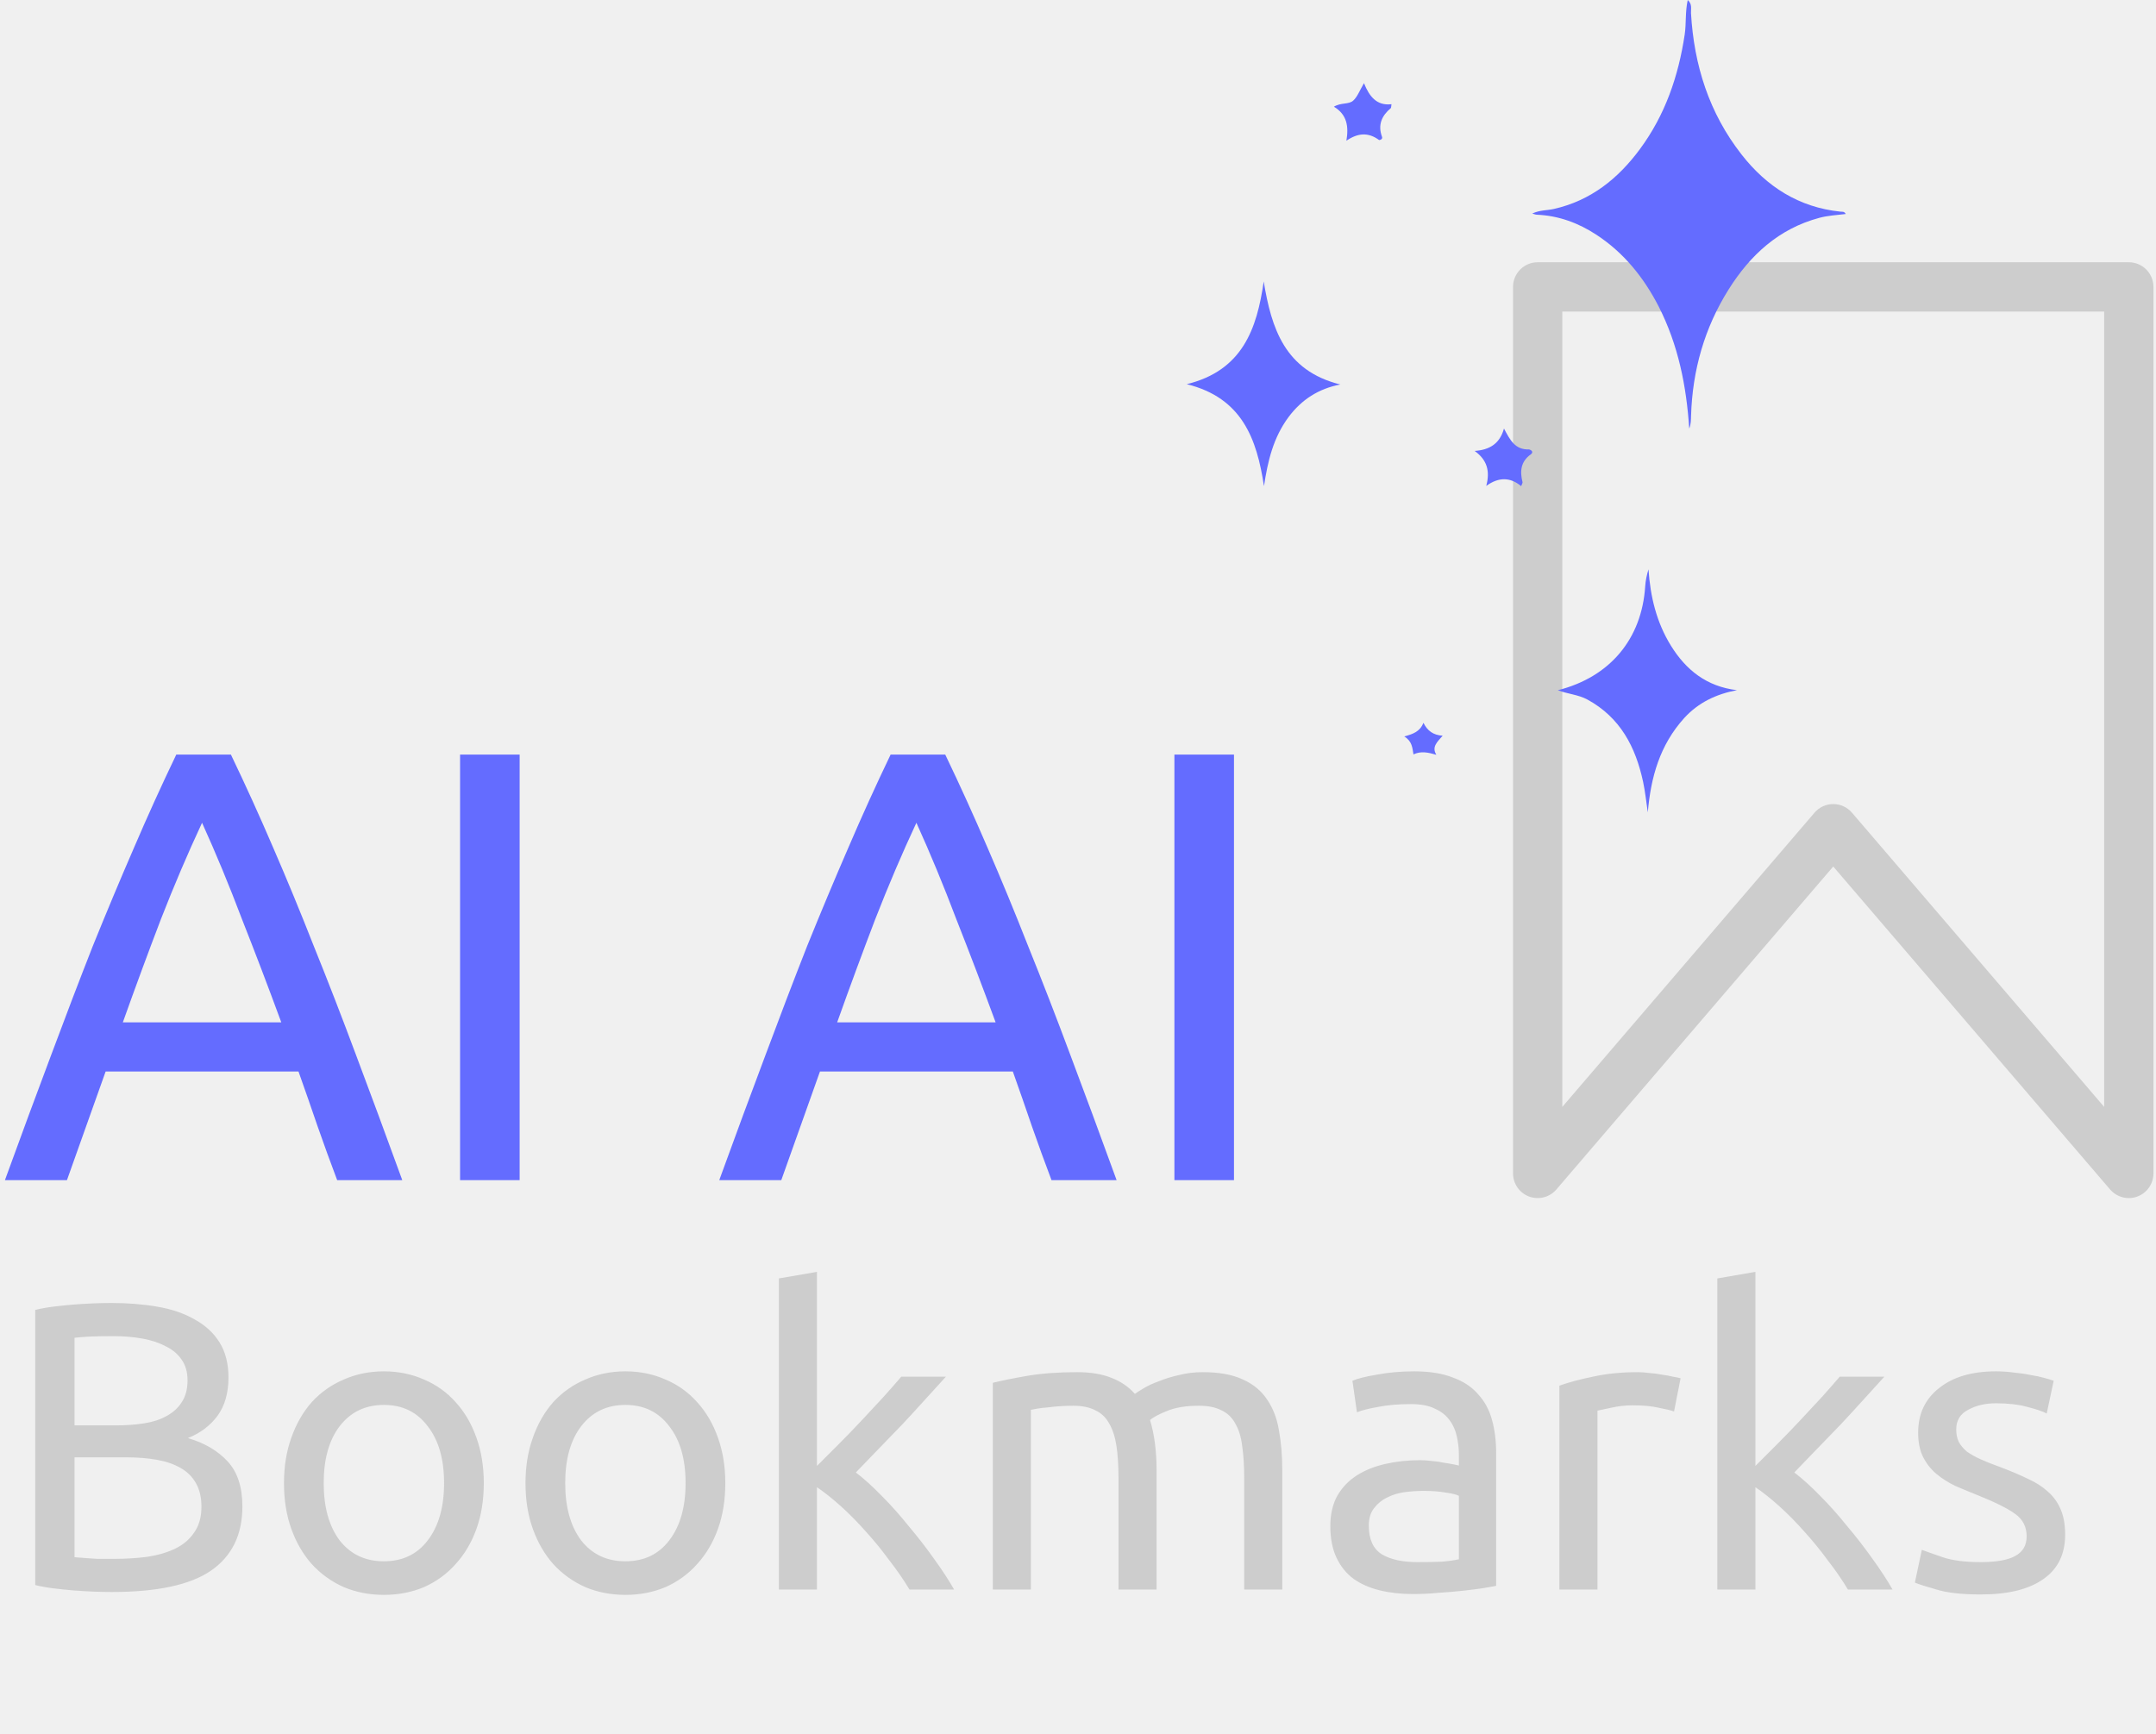
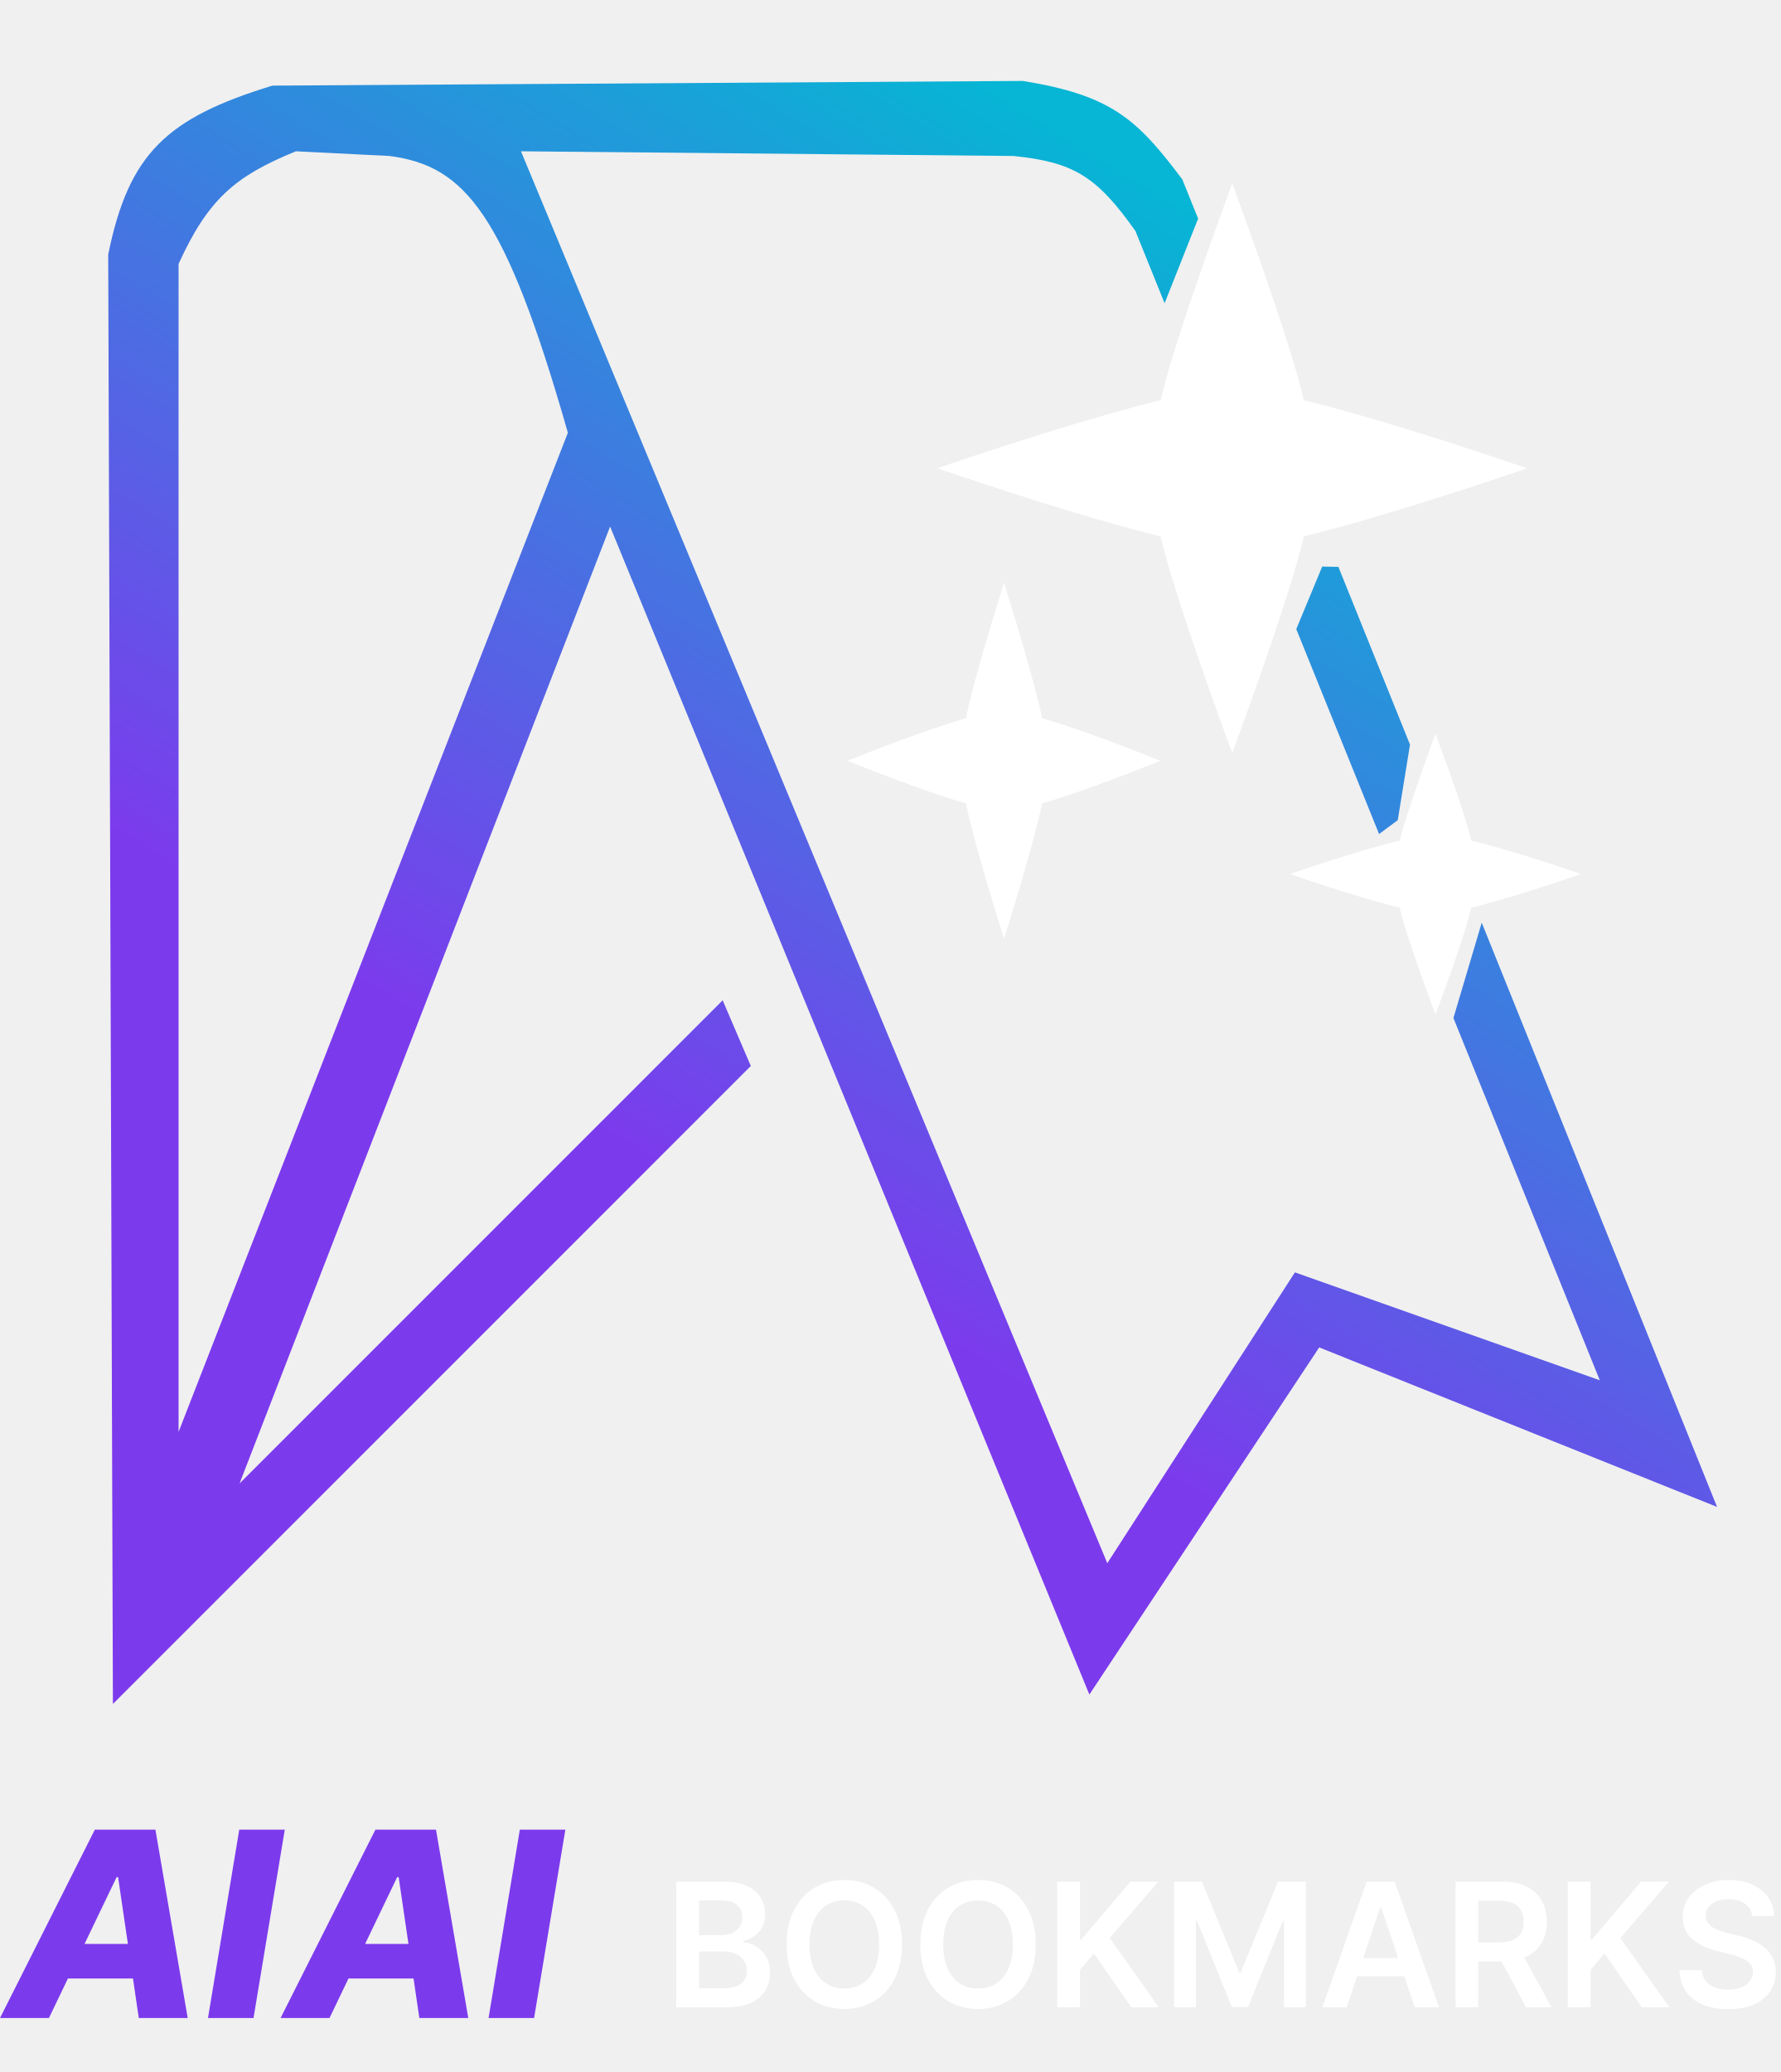
- <svg xmlns="http://www.w3.org/2000/svg" width="337" height="271" viewBox="0 0 337 271" fill="none">
-   <g clip-path="url(#clip0_304_187)">
-     <path d="M52.704 184.5C51.616 181.62 50.592 178.804 49.632 176.052C48.672 173.236 47.68 170.388 46.656 167.508H16.512L10.464 184.5H0.768C3.328 177.46 5.728 170.964 7.968 165.012C10.208 158.996 12.384 153.3 14.496 147.924C16.672 142.548 18.816 137.428 20.928 132.564C23.04 127.636 25.248 122.772 27.552 117.972H36.096C38.4 122.772 40.608 127.636 42.72 132.564C44.832 137.428 46.944 142.548 49.056 147.924C51.232 153.3 53.44 158.996 55.68 165.012C57.92 170.964 60.32 177.46 62.88 184.5H52.704ZM43.968 159.828C41.92 154.26 39.872 148.884 37.824 143.7C35.84 138.452 33.76 133.428 31.584 128.628C29.344 133.428 27.2 138.452 25.152 143.7C23.168 148.884 21.184 154.26 19.2 159.828H43.968ZM71.912 117.972H81.224V184.5H71.912V117.972ZM164.36 184.5C163.272 181.62 162.248 178.804 161.288 176.052C160.328 173.236 159.336 170.388 158.312 167.508H128.168L122.12 184.5H112.424C114.984 177.46 117.384 170.964 119.624 165.012C121.864 158.996 124.04 153.3 126.152 147.924C128.328 142.548 130.472 137.428 132.584 132.564C134.696 127.636 136.904 122.772 139.208 117.972H147.752C150.056 122.772 152.264 127.636 154.376 132.564C156.488 137.428 158.6 142.548 160.712 147.924C162.888 153.3 165.096 158.996 167.336 165.012C169.576 170.964 171.976 177.46 174.536 184.5H164.36ZM155.624 159.828C153.576 154.26 151.528 148.884 149.48 143.7C147.496 138.452 145.416 133.428 143.24 128.628C141 133.428 138.856 138.452 136.808 143.7C134.824 148.884 132.84 154.26 130.856 159.828H155.624ZM183.569 117.972H192.881V184.5H183.569V117.972Z" fill="#646CFF" />
-     <path d="M17.472 248.884C16.576 248.884 15.595 248.863 14.528 248.82C13.504 248.777 12.459 248.713 11.392 248.628C10.368 248.543 9.344 248.436 8.32 248.308C7.296 248.18 6.357 248.009 5.504 247.796V204.788C6.357 204.575 7.296 204.404 8.32 204.276C9.344 204.148 10.368 204.041 11.392 203.956C12.459 203.871 13.504 203.807 14.528 203.764C15.552 203.721 16.512 203.7 17.408 203.7C19.968 203.7 22.357 203.892 24.576 204.276C26.837 204.66 28.779 205.321 30.4 206.26C32.064 207.156 33.365 208.351 34.304 209.844C35.243 211.337 35.712 213.172 35.712 215.348C35.712 217.78 35.136 219.785 33.984 221.364C32.832 222.9 31.296 224.052 29.376 224.82C31.979 225.588 34.048 226.804 35.584 228.468C37.12 230.132 37.888 232.479 37.888 235.508C37.888 239.945 36.245 243.295 32.96 245.556C29.717 247.775 24.555 248.884 17.472 248.884ZM11.648 227.828V243.444C12.117 243.487 12.672 243.529 13.312 243.572C13.867 243.615 14.507 243.657 15.232 243.7C16 243.7 16.875 243.7 17.856 243.7C19.691 243.7 21.419 243.593 23.04 243.38C24.704 243.124 26.155 242.697 27.392 242.1C28.629 241.503 29.611 240.671 30.336 239.604C31.104 238.537 31.488 237.193 31.488 235.572C31.488 234.121 31.211 232.905 30.656 231.924C30.101 230.9 29.291 230.089 28.224 229.492C27.2 228.895 25.963 228.468 24.512 228.212C23.061 227.956 21.44 227.828 19.648 227.828H11.648ZM11.648 222.836H18.176C19.712 222.836 21.163 222.729 22.528 222.516C23.893 222.303 25.067 221.919 26.048 221.364C27.072 220.809 27.861 220.084 28.416 219.188C29.013 218.292 29.312 217.161 29.312 215.796C29.312 214.516 29.013 213.449 28.416 212.596C27.819 211.7 26.987 210.996 25.92 210.484C24.896 209.929 23.68 209.524 22.272 209.268C20.864 209.012 19.371 208.884 17.792 208.884C16.213 208.884 14.976 208.905 14.08 208.948C13.184 208.991 12.373 209.055 11.648 209.14V222.836ZM75.621 231.86C75.621 234.505 75.237 236.895 74.469 239.028C73.701 241.161 72.613 242.996 71.205 244.532C69.84 246.068 68.197 247.263 66.277 248.116C64.357 248.927 62.266 249.332 60.005 249.332C57.744 249.332 55.653 248.927 53.733 248.116C51.813 247.263 50.149 246.068 48.741 244.532C47.376 242.996 46.309 241.161 45.541 239.028C44.773 236.895 44.389 234.505 44.389 231.86C44.389 229.257 44.773 226.889 45.541 224.756C46.309 222.58 47.376 220.724 48.741 219.188C50.149 217.652 51.813 216.479 53.733 215.668C55.653 214.815 57.744 214.388 60.005 214.388C62.266 214.388 64.357 214.815 66.277 215.668C68.197 216.479 69.84 217.652 71.205 219.188C72.613 220.724 73.701 222.58 74.469 224.756C75.237 226.889 75.621 229.257 75.621 231.86ZM69.413 231.86C69.413 228.105 68.56 225.14 66.853 222.964C65.189 220.745 62.906 219.636 60.005 219.636C57.104 219.636 54.8 220.745 53.093 222.964C51.429 225.14 50.597 228.105 50.597 231.86C50.597 235.615 51.429 238.601 53.093 240.82C54.8 242.996 57.104 244.084 60.005 244.084C62.906 244.084 65.189 242.996 66.853 240.82C68.56 238.601 69.413 235.615 69.413 231.86ZM113.371 231.86C113.371 234.505 112.987 236.895 112.219 239.028C111.451 241.161 110.363 242.996 108.955 244.532C107.59 246.068 105.947 247.263 104.027 248.116C102.107 248.927 100.016 249.332 97.755 249.332C95.494 249.332 93.403 248.927 91.483 248.116C89.563 247.263 87.899 246.068 86.491 244.532C85.126 242.996 84.059 241.161 83.291 239.028C82.523 236.895 82.139 234.505 82.139 231.86C82.139 229.257 82.523 226.889 83.291 224.756C84.059 222.58 85.126 220.724 86.491 219.188C87.899 217.652 89.563 216.479 91.483 215.668C93.403 214.815 95.494 214.388 97.755 214.388C100.016 214.388 102.107 214.815 104.027 215.668C105.947 216.479 107.59 217.652 108.955 219.188C110.363 220.724 111.451 222.58 112.219 224.756C112.987 226.889 113.371 229.257 113.371 231.86ZM107.163 231.86C107.163 228.105 106.31 225.14 104.603 222.964C102.939 220.745 100.656 219.636 97.755 219.636C94.854 219.636 92.55 220.745 90.843 222.964C89.179 225.14 88.347 228.105 88.347 231.86C88.347 235.615 89.179 238.601 90.843 240.82C92.55 242.996 94.854 244.084 97.755 244.084C100.656 244.084 102.939 242.996 104.603 240.82C106.31 238.601 107.163 235.615 107.163 231.86ZM133.777 230.196C135.057 231.177 136.401 232.393 137.809 233.844C139.26 235.295 140.668 236.873 142.033 238.58C143.441 240.244 144.764 241.951 146.001 243.7C147.238 245.407 148.284 247.007 149.137 248.5H142.161C141.265 247.007 140.22 245.492 139.025 243.956C137.873 242.377 136.657 240.884 135.377 239.476C134.097 238.025 132.796 236.703 131.473 235.508C130.15 234.313 128.892 233.311 127.697 232.5V248.5H121.745V199.86L127.697 198.836V229.172C128.721 228.148 129.852 227.017 131.089 225.78C132.326 224.543 133.542 223.284 134.737 222.004C135.932 220.724 137.062 219.508 138.129 218.356C139.196 217.161 140.113 216.116 140.881 215.22H147.857C146.876 216.287 145.809 217.46 144.657 218.74C143.505 220.02 142.31 221.321 141.073 222.644C139.836 223.924 138.577 225.225 137.297 226.548C136.06 227.828 134.886 229.044 133.777 230.196ZM155.183 216.18C156.548 215.839 158.34 215.476 160.559 215.092C162.82 214.708 165.423 214.516 168.367 214.516C170.5 214.516 172.292 214.815 173.743 215.412C175.193 215.967 176.409 216.799 177.391 217.908C177.689 217.695 178.159 217.396 178.799 217.012C179.439 216.628 180.228 216.265 181.167 215.924C182.105 215.54 183.151 215.22 184.303 214.964C185.455 214.665 186.692 214.516 188.015 214.516C190.575 214.516 192.665 214.9 194.287 215.668C195.908 216.393 197.167 217.439 198.063 218.804C199.001 220.169 199.62 221.791 199.919 223.668C200.26 225.545 200.431 227.593 200.431 229.812V248.5H194.479V231.092C194.479 229.129 194.372 227.444 194.159 226.036C193.988 224.628 193.625 223.455 193.071 222.516C192.559 221.577 191.833 220.895 190.895 220.468C189.999 219.999 188.825 219.764 187.375 219.764C185.369 219.764 183.705 220.041 182.382 220.596C181.103 221.108 180.228 221.577 179.759 222.004C180.1 223.113 180.356 224.329 180.527 225.652C180.697 226.975 180.783 228.361 180.783 229.812V248.5H174.831V231.092C174.831 229.129 174.724 227.444 174.511 226.036C174.297 224.628 173.913 223.455 173.359 222.516C172.847 221.577 172.121 220.895 171.183 220.468C170.287 219.999 169.135 219.764 167.727 219.764C167.129 219.764 166.489 219.785 165.807 219.828C165.124 219.871 164.463 219.935 163.823 220.02C163.225 220.063 162.671 220.127 162.159 220.212C161.647 220.297 161.305 220.361 161.135 220.404V248.5H155.183V216.18ZM221.572 244.212C222.98 244.212 224.217 244.191 225.284 244.148C226.393 244.063 227.31 243.935 228.036 243.764V233.844C227.609 233.631 226.905 233.46 225.924 233.332C224.985 233.161 223.833 233.076 222.468 233.076C221.572 233.076 220.612 233.14 219.588 233.268C218.606 233.396 217.689 233.673 216.836 234.1C216.025 234.484 215.342 235.039 214.788 235.764C214.233 236.447 213.956 237.364 213.956 238.516C213.956 240.649 214.638 242.143 216.004 242.996C217.369 243.807 219.225 244.212 221.572 244.212ZM221.06 214.388C223.449 214.388 225.454 214.708 227.076 215.348C228.74 215.945 230.062 216.82 231.044 217.972C232.068 219.081 232.793 220.425 233.22 222.004C233.646 223.54 233.86 225.247 233.86 227.124V247.924C233.348 248.009 232.622 248.137 231.684 248.308C230.788 248.436 229.764 248.564 228.612 248.692C227.46 248.82 226.201 248.927 224.836 249.012C223.513 249.14 222.19 249.204 220.868 249.204C218.99 249.204 217.262 249.012 215.684 248.628C214.105 248.244 212.74 247.647 211.588 246.836C210.436 245.983 209.54 244.873 208.9 243.508C208.26 242.143 207.94 240.5 207.94 238.58C207.94 236.745 208.302 235.167 209.028 233.844C209.796 232.521 210.82 231.455 212.1 230.644C213.38 229.833 214.873 229.236 216.58 228.852C218.286 228.468 220.078 228.276 221.956 228.276C222.553 228.276 223.172 228.319 223.812 228.404C224.452 228.447 225.049 228.532 225.604 228.66C226.201 228.745 226.713 228.831 227.14 228.916C227.566 229.001 227.865 229.065 228.036 229.108V227.444C228.036 226.463 227.929 225.503 227.716 224.564C227.502 223.583 227.118 222.729 226.564 222.004C226.009 221.236 225.241 220.639 224.26 220.212C223.321 219.743 222.084 219.508 220.548 219.508C218.585 219.508 216.857 219.657 215.364 219.956C213.913 220.212 212.825 220.489 212.1 220.788L211.396 215.86C212.164 215.519 213.444 215.199 215.236 214.9C217.028 214.559 218.969 214.388 221.06 214.388ZM256.033 214.516C256.545 214.516 257.121 214.559 257.761 214.644C258.444 214.687 259.105 214.772 259.745 214.9C260.385 214.985 260.961 215.092 261.473 215.22C262.028 215.305 262.433 215.391 262.689 215.476L261.665 220.66C261.196 220.489 260.406 220.297 259.297 220.084C258.23 219.828 256.844 219.7 255.137 219.7C254.028 219.7 252.918 219.828 251.809 220.084C250.742 220.297 250.038 220.447 249.697 220.532V248.5H243.745V216.628C245.153 216.116 246.902 215.647 248.993 215.22C251.084 214.751 253.43 214.516 256.033 214.516ZM280.465 230.196C281.745 231.177 283.089 232.393 284.497 233.844C285.947 235.295 287.355 236.873 288.721 238.58C290.129 240.244 291.451 241.951 292.689 243.7C293.926 245.407 294.971 247.007 295.825 248.5H288.849C287.953 247.007 286.907 245.492 285.713 243.956C284.561 242.377 283.345 240.884 282.065 239.476C280.785 238.025 279.483 236.703 278.161 235.508C276.838 234.313 275.579 233.311 274.385 232.5V248.5H268.433V199.86L274.385 198.836V229.172C275.409 228.148 276.539 227.017 277.777 225.78C279.014 224.543 280.23 223.284 281.425 222.004C282.619 220.724 283.75 219.508 284.817 218.356C285.883 217.161 286.801 216.116 287.569 215.22H294.545C293.563 216.287 292.497 217.46 291.345 218.74C290.193 220.02 288.998 221.321 287.761 222.644C286.523 223.924 285.265 225.225 283.985 226.548C282.747 227.828 281.574 229.044 280.465 230.196ZM309.614 244.212C312.046 244.212 313.838 243.892 314.99 243.252C316.185 242.612 316.782 241.588 316.782 240.18C316.782 238.729 316.206 237.577 315.054 236.724C313.902 235.871 312.003 234.911 309.358 233.844C308.078 233.332 306.841 232.82 305.646 232.308C304.494 231.753 303.491 231.113 302.638 230.388C301.785 229.663 301.102 228.788 300.59 227.764C300.078 226.74 299.822 225.481 299.822 223.988C299.822 221.044 300.91 218.719 303.086 217.012C305.262 215.263 308.227 214.388 311.982 214.388C312.921 214.388 313.859 214.452 314.798 214.58C315.737 214.665 316.611 214.793 317.422 214.964C318.233 215.092 318.937 215.241 319.534 215.412C320.174 215.583 320.665 215.732 321.006 215.86L319.918 220.98C319.278 220.639 318.275 220.297 316.91 219.956C315.545 219.572 313.902 219.38 311.982 219.38C310.318 219.38 308.867 219.721 307.63 220.404C306.393 221.044 305.774 222.068 305.774 223.476C305.774 224.201 305.902 224.841 306.158 225.396C306.457 225.951 306.883 226.463 307.438 226.932C308.035 227.359 308.761 227.764 309.614 228.148C310.467 228.532 311.491 228.937 312.686 229.364C314.265 229.961 315.673 230.559 316.91 231.156C318.147 231.711 319.193 232.372 320.046 233.14C320.942 233.908 321.625 234.847 322.094 235.956C322.563 237.023 322.798 238.345 322.798 239.924C322.798 242.996 321.646 245.321 319.342 246.9C317.081 248.479 313.838 249.268 309.614 249.268C306.67 249.268 304.366 249.012 302.702 248.5C301.038 248.031 299.907 247.668 299.31 247.412L300.398 242.292C301.081 242.548 302.169 242.932 303.662 243.444C305.155 243.956 307.139 244.212 309.614 244.212Z" fill="#CDCDCD" />
-     <path d="M332.75 187.3C331.649 187.3 330.571 186.823 329.824 185.953L286.55 135.464L243.276 185.953C242.229 187.177 240.527 187.616 239.018 187.061C237.509 186.507 236.5 185.059 236.5 183.45V44.85C236.5 42.725 238.225 41 240.35 41H332.75C334.875 41 336.6 42.725 336.6 44.85V183.45C336.6 185.059 335.599 186.499 334.082 187.061C333.643 187.223 333.197 187.3 332.75 187.3ZM286.55 125.7C287.674 125.7 288.744 126.193 289.476 127.048L328.9 173.047V48.708H244.2V173.047L283.624 127.048C284.355 126.193 285.426 125.7 286.55 125.7Z" fill="#CDCDCD" />
-     <path d="M259.258 47.898C256.899 43.331 253.815 39.514 249.555 36.716C246.725 34.856 243.635 33.711 240.208 33.566C240.029 33.559 239.854 33.479 239.5 33.386C240.681 32.825 241.811 32.907 242.869 32.669C248.652 31.366 252.927 27.924 256.338 23.304C260.279 17.967 262.354 11.908 263.33 5.41C263.593 3.663 263.388 1.886 263.808 0C264.549 0.662 264.28 1.415 264.316 2.056C264.784 10.19 267.146 17.666 272.226 24.163C276.15 29.184 281.177 32.415 287.685 33.09C287.954 33.118 288.283 33.018 288.5 33.457C287.095 33.627 285.714 33.695 284.373 34.056C278.015 35.763 273.569 39.887 270.201 45.245C266.42 51.26 264.547 57.888 264.327 64.97C264.306 65.63 264.324 66.29 264.041 67C263.6 60.364 262.343 53.956 259.258 47.898Z" fill="#646CFF" />
-     <path d="M263.262 112.248C259.416 116.502 258.036 121.544 257.564 127C257.323 125.404 257.166 123.79 256.827 122.214C255.663 116.807 253.285 112.179 248.122 109.362C246.717 108.596 245.102 108.514 243.5 107.907C251.671 105.843 256.63 99.871 257.158 91.654C257.215 90.772 257.4 89.897 257.673 89C257.957 93.252 258.919 97.291 261.179 100.942C263.532 104.743 266.76 107.33 271.5 107.897C268.283 108.507 265.508 109.797 263.262 112.248Z" fill="#646CFF" />
-     <path d="M201.399 65.215C198.985 68.478 198.155 72.162 197.569 76C196.459 68.658 194.178 62.199 185.5 60.06C194.217 57.919 196.468 51.408 197.529 44C198.733 51.297 200.797 57.945 209.5 60.109C206.112 60.759 203.454 62.464 201.399 65.215Z" fill="#646CFF" />
-     <path d="M239.003 70.257C239.587 70.426 239.621 70.786 239.288 71.023C237.712 72.141 237.542 73.653 237.984 75.382C238.013 75.496 237.897 75.648 237.77 76C236.035 74.565 234.236 74.575 232.312 75.965C232.929 73.676 232.468 71.912 230.5 70.496C232.832 70.335 234.422 69.372 235.084 67C236.024 68.756 236.807 70.344 239.003 70.257Z" fill="#646CFF" />
-     <path d="M215.568 21.895C213.853 20.638 212.235 20.784 210.453 22C210.826 19.789 210.571 17.921 208.5 16.682C209.618 15.998 210.817 16.367 211.518 15.729C212.192 15.116 212.538 14.12 213.201 13C214.036 15.088 215.201 16.568 217.5 16.29C217.438 16.648 217.462 16.846 217.383 16.913C215.976 18.097 215.338 19.515 216.018 21.381C216.111 21.636 215.961 21.851 215.568 21.895Z" fill="#646CFF" />
-     <path d="M220.937 117.935C220.756 116.916 220.749 115.898 219.5 115.133C220.839 114.757 221.944 114.401 222.495 113C223.133 114.277 224.03 114.911 225.5 115.018C224.66 115.99 223.746 116.75 224.513 118C223.22 117.622 222.111 117.385 220.937 117.935Z" fill="#646CFF" />
-   </g>
+ <svg xmlns="http://www.w3.org/2000/svg" width="165" height="192" viewBox="0 0 165 192" fill="none">
+   <path d="M94.787 7.5C102.971 8.829 105.353 11.008 109.566 16.628L111.028 20.258L107.923 28.099L105.22 21.409C101.621 16.318 99.466 15.021 93.918 14.454L48.278 14.02L102.611 144.854L119.998 117.904L148.251 127.901L134.687 94.334L137.31 85.5L159.117 139.638L122.249 124.858L100.951 157.023L56.537 48.793L22.199 137.464L66.969 92.693L69.577 98.779L10.463 157.894L10.028 23.582C11.936 14.197 15.463 10.931 25.241 7.935L94.787 7.5ZM27.415 14.02C21.811 16.314 19.299 18.426 16.548 24.452V132.683L52.625 40.1C46.804 19.732 43.111 15.388 36.108 14.454L27.415 14.02ZM124.028 52.53L130.663 69L129.528 76L127.798 77.284L120.124 58.294L122.528 52.5L124.028 52.53Z" fill="url(#paint0_linear_1020_2712)" />
+   <path d="M133.021 68C133.034 68.036 135.741 75.172 136.336 77.891C136.378 77.9 139.547 78.609 146.528 80.992C139.547 83.376 136.378 84.1 136.336 84.109C135.741 86.828 133.034 93.964 133.021 94C133.021 94 130.318 86.835 129.705 84.109C129.705 84.109 126.556 83.391 119.528 80.992C126.555 78.593 129.705 77.891 129.705 77.891C130.368 75.165 133.021 68 133.021 68ZM93.045 54C93.056 54.036 95.898 63.112 96.57 66.561C96.607 66.57 100.006 67.468 107.528 70.5C100.007 73.529 96.607 74.43 96.57 74.439C95.901 77.889 93.061 86.961 93.045 87C93.045 87 90.161 77.895 89.519 74.439C89.519 74.439 86.123 73.549 78.528 70.5C86.123 67.454 89.519 66.561 89.519 66.561C90.161 63.106 93.045 54 93.045 54ZM114.189 17C114.204 17.04 119.591 31.561 120.824 37.089C120.883 37.102 127.298 38.548 141.52 43.394C127.302 48.237 120.887 49.684 120.824 49.698C119.593 55.217 114.222 69.689 114.189 69.776C114.165 69.71 108.786 55.221 107.555 49.698C107.555 49.698 101.146 48.261 86.858 43.394C101.146 38.526 107.555 37.089 107.555 37.089C108.789 31.553 114.189 17 114.189 17Z" fill="white" />
+   <path d="M4.534 187H-8.88109e-05L8.787 169.545H14.403L17.395 187H12.861L10.943 173.943H10.807L4.534 187ZM5.079 180.131H14.557L14.011 183.335H4.534L5.079 180.131ZM26.39 169.545L23.493 187H19.274L22.172 169.545H26.39Z" fill="#7C3AED" />
+   <path d="M30.534 187H26L34.787 169.545H40.403L43.395 187H38.861L36.943 173.943H36.807L30.534 187ZM31.079 180.131H40.557L40.011 183.335H30.534L31.079 180.131ZM52.391 169.545L49.493 187H45.274L48.172 169.545H52.391Z" fill="#7C3AED" />
+   <path d="M62.676 186V174.364H67.131C67.972 174.364 68.67 174.496 69.227 174.761C69.788 175.023 70.206 175.381 70.483 175.835C70.763 176.29 70.903 176.805 70.903 177.381C70.903 177.854 70.812 178.259 70.631 178.597C70.449 178.93 70.204 179.201 69.898 179.409C69.591 179.617 69.248 179.767 68.869 179.858V179.972C69.282 179.994 69.678 180.121 70.057 180.352C70.439 180.58 70.752 180.902 70.994 181.318C71.237 181.735 71.358 182.239 71.358 182.83C71.358 183.432 71.212 183.973 70.92 184.455C70.629 184.932 70.189 185.309 69.602 185.585C69.015 185.862 68.276 186 67.386 186H62.676ZM64.784 184.239H67.051C67.816 184.239 68.367 184.093 68.704 183.801C69.045 183.506 69.216 183.127 69.216 182.665C69.216 182.32 69.131 182.009 68.96 181.733C68.79 181.453 68.547 181.233 68.233 181.074C67.918 180.911 67.543 180.83 67.108 180.83H64.784V184.239ZM64.784 179.312H66.869C67.233 179.312 67.561 179.246 67.852 179.114C68.144 178.977 68.373 178.786 68.54 178.54C68.71 178.29 68.795 177.994 68.795 177.653C68.795 177.203 68.636 176.831 68.318 176.54C68.004 176.248 67.536 176.102 66.915 176.102H64.784V179.312ZM83.589 180.182C83.589 181.436 83.355 182.509 82.885 183.403C82.419 184.294 81.783 184.975 80.976 185.449C80.173 185.922 79.262 186.159 78.243 186.159C77.224 186.159 76.311 185.922 75.504 185.449C74.701 184.972 74.065 184.288 73.595 183.398C73.129 182.504 72.896 181.432 72.896 180.182C72.896 178.928 73.129 177.856 73.595 176.966C74.065 176.072 74.701 175.388 75.504 174.915C76.311 174.441 77.224 174.205 78.243 174.205C79.262 174.205 80.173 174.441 80.976 174.915C81.783 175.388 82.419 176.072 82.885 176.966C83.355 177.856 83.589 178.928 83.589 180.182ZM81.47 180.182C81.47 179.299 81.332 178.555 81.055 177.949C80.783 177.339 80.404 176.879 79.919 176.568C79.434 176.254 78.875 176.097 78.243 176.097C77.61 176.097 77.052 176.254 76.567 176.568C76.082 176.879 75.701 177.339 75.425 177.949C75.152 178.555 75.016 179.299 75.016 180.182C75.016 181.064 75.152 181.811 75.425 182.42C75.701 183.027 76.082 183.487 76.567 183.801C77.052 184.112 77.61 184.267 78.243 184.267C78.875 184.267 79.434 184.112 79.919 183.801C80.404 183.487 80.783 183.027 81.055 182.42C81.332 181.811 81.47 181.064 81.47 180.182ZM95.98 180.182C95.98 181.436 95.745 182.509 95.275 183.403C94.81 184.294 94.173 184.975 93.366 185.449C92.563 185.922 91.652 186.159 90.633 186.159C89.615 186.159 88.702 185.922 87.895 185.449C87.092 184.972 86.455 184.288 85.986 183.398C85.52 182.504 85.287 181.432 85.287 180.182C85.287 178.928 85.52 177.856 85.986 176.966C86.455 176.072 87.092 175.388 87.895 174.915C88.702 174.441 89.615 174.205 90.633 174.205C91.652 174.205 92.563 174.441 93.366 174.915C94.173 175.388 94.81 176.072 95.275 176.966C95.745 177.856 95.98 178.928 95.98 180.182ZM93.861 180.182C93.861 179.299 93.722 178.555 93.446 177.949C93.173 177.339 92.794 176.879 92.31 176.568C91.825 176.254 91.266 176.097 90.633 176.097C90.001 176.097 89.442 176.254 88.957 176.568C88.472 176.879 88.092 177.339 87.815 177.949C87.543 178.555 87.406 179.299 87.406 180.182C87.406 181.064 87.543 181.811 87.815 182.42C88.092 183.027 88.472 183.487 88.957 183.801C89.442 184.112 90.001 184.267 90.633 184.267C91.266 184.267 91.825 184.112 92.31 183.801C92.794 183.487 93.173 183.027 93.446 182.42C93.722 181.811 93.861 181.064 93.861 180.182ZM97.973 186V174.364H100.081V179.71H100.223L104.763 174.364H107.337L102.837 179.585L107.376 186H104.842L101.371 181.011L100.081 182.534V186H97.973ZM108.801 174.364H111.381L114.835 182.795H114.972L118.426 174.364H121.006V186H118.983V178.006H118.875L115.659 185.966H114.148L110.932 177.989H110.824V186H108.801V174.364ZM124.795 186H122.545L126.642 174.364H129.244L133.347 186H131.097L127.989 176.75H127.898L124.795 186ZM124.869 181.438H131.006V183.131H124.869V181.438ZM134.879 186V174.364H139.243C140.137 174.364 140.887 174.519 141.493 174.83C142.103 175.14 142.563 175.576 142.873 176.136C143.188 176.693 143.345 177.343 143.345 178.085C143.345 178.831 143.186 179.479 142.868 180.028C142.553 180.574 142.089 180.996 141.476 181.295C140.862 181.591 140.108 181.739 139.214 181.739H136.106V179.989H138.93C139.453 179.989 139.881 179.917 140.214 179.773C140.548 179.625 140.794 179.411 140.953 179.131C141.116 178.847 141.197 178.498 141.197 178.085C141.197 177.672 141.116 177.32 140.953 177.028C140.79 176.733 140.542 176.509 140.209 176.358C139.875 176.203 139.445 176.125 138.919 176.125H136.987V186H134.879ZM140.891 180.727L143.771 186H141.419L138.589 180.727H140.891ZM145.285 186V174.364H147.393V179.71H147.535L152.075 174.364H154.649L150.149 179.585L154.689 186H152.155L148.683 181.011L147.393 182.534V186H145.285ZM162.375 177.562C162.322 177.066 162.098 176.68 161.704 176.403C161.314 176.127 160.807 175.989 160.182 175.989C159.742 175.989 159.365 176.055 159.051 176.188C158.737 176.32 158.496 176.5 158.329 176.727C158.163 176.955 158.078 177.214 158.074 177.506C158.074 177.748 158.129 177.958 158.239 178.136C158.352 178.314 158.506 178.466 158.699 178.591C158.892 178.712 159.106 178.814 159.341 178.898C159.576 178.981 159.812 179.051 160.051 179.108L161.142 179.381C161.581 179.483 162.004 179.621 162.409 179.795C162.818 179.97 163.184 180.189 163.506 180.455C163.831 180.72 164.089 181.04 164.278 181.415C164.468 181.79 164.562 182.229 164.562 182.733C164.562 183.415 164.388 184.015 164.04 184.534C163.691 185.049 163.187 185.453 162.528 185.744C161.873 186.032 161.079 186.176 160.148 186.176C159.242 186.176 158.456 186.036 157.79 185.756C157.127 185.475 156.608 185.066 156.233 184.528C155.862 183.991 155.661 183.335 155.631 182.562H157.704C157.735 182.968 157.86 183.305 158.079 183.574C158.299 183.843 158.585 184.044 158.937 184.176C159.293 184.309 159.691 184.375 160.131 184.375C160.589 184.375 160.99 184.307 161.335 184.17C161.684 184.03 161.956 183.837 162.153 183.591C162.35 183.341 162.451 183.049 162.454 182.716C162.451 182.413 162.362 182.163 162.187 181.966C162.013 181.765 161.769 181.598 161.454 181.466C161.144 181.33 160.78 181.208 160.364 181.102L159.04 180.761C158.081 180.515 157.324 180.142 156.767 179.642C156.214 179.138 155.937 178.47 155.937 177.636C155.937 176.951 156.123 176.35 156.494 175.835C156.869 175.32 157.379 174.92 158.023 174.636C158.667 174.348 159.396 174.205 160.21 174.205C161.036 174.205 161.759 174.348 162.381 174.636C163.006 174.92 163.496 175.316 163.852 175.824C164.208 176.328 164.392 176.907 164.403 177.562H162.375Z" fill="white" />
  <defs>
-     <clipPath id="clip0_304_187">
-       <rect width="337" height="271" fill="white" />
-     </clipPath>
+     <linearGradient id="paint0_linear_1020_2712" x1="10.028" y1="157.798" x2="99.438" y2="11.798" gradientUnits="userSpaceOnUse">
+       <stop offset="0.399" stop-color="#7C3AED" />
+       <stop offset="1" stop-color="#06B6D4" />
+     </linearGradient>
  </defs>
</svg>
